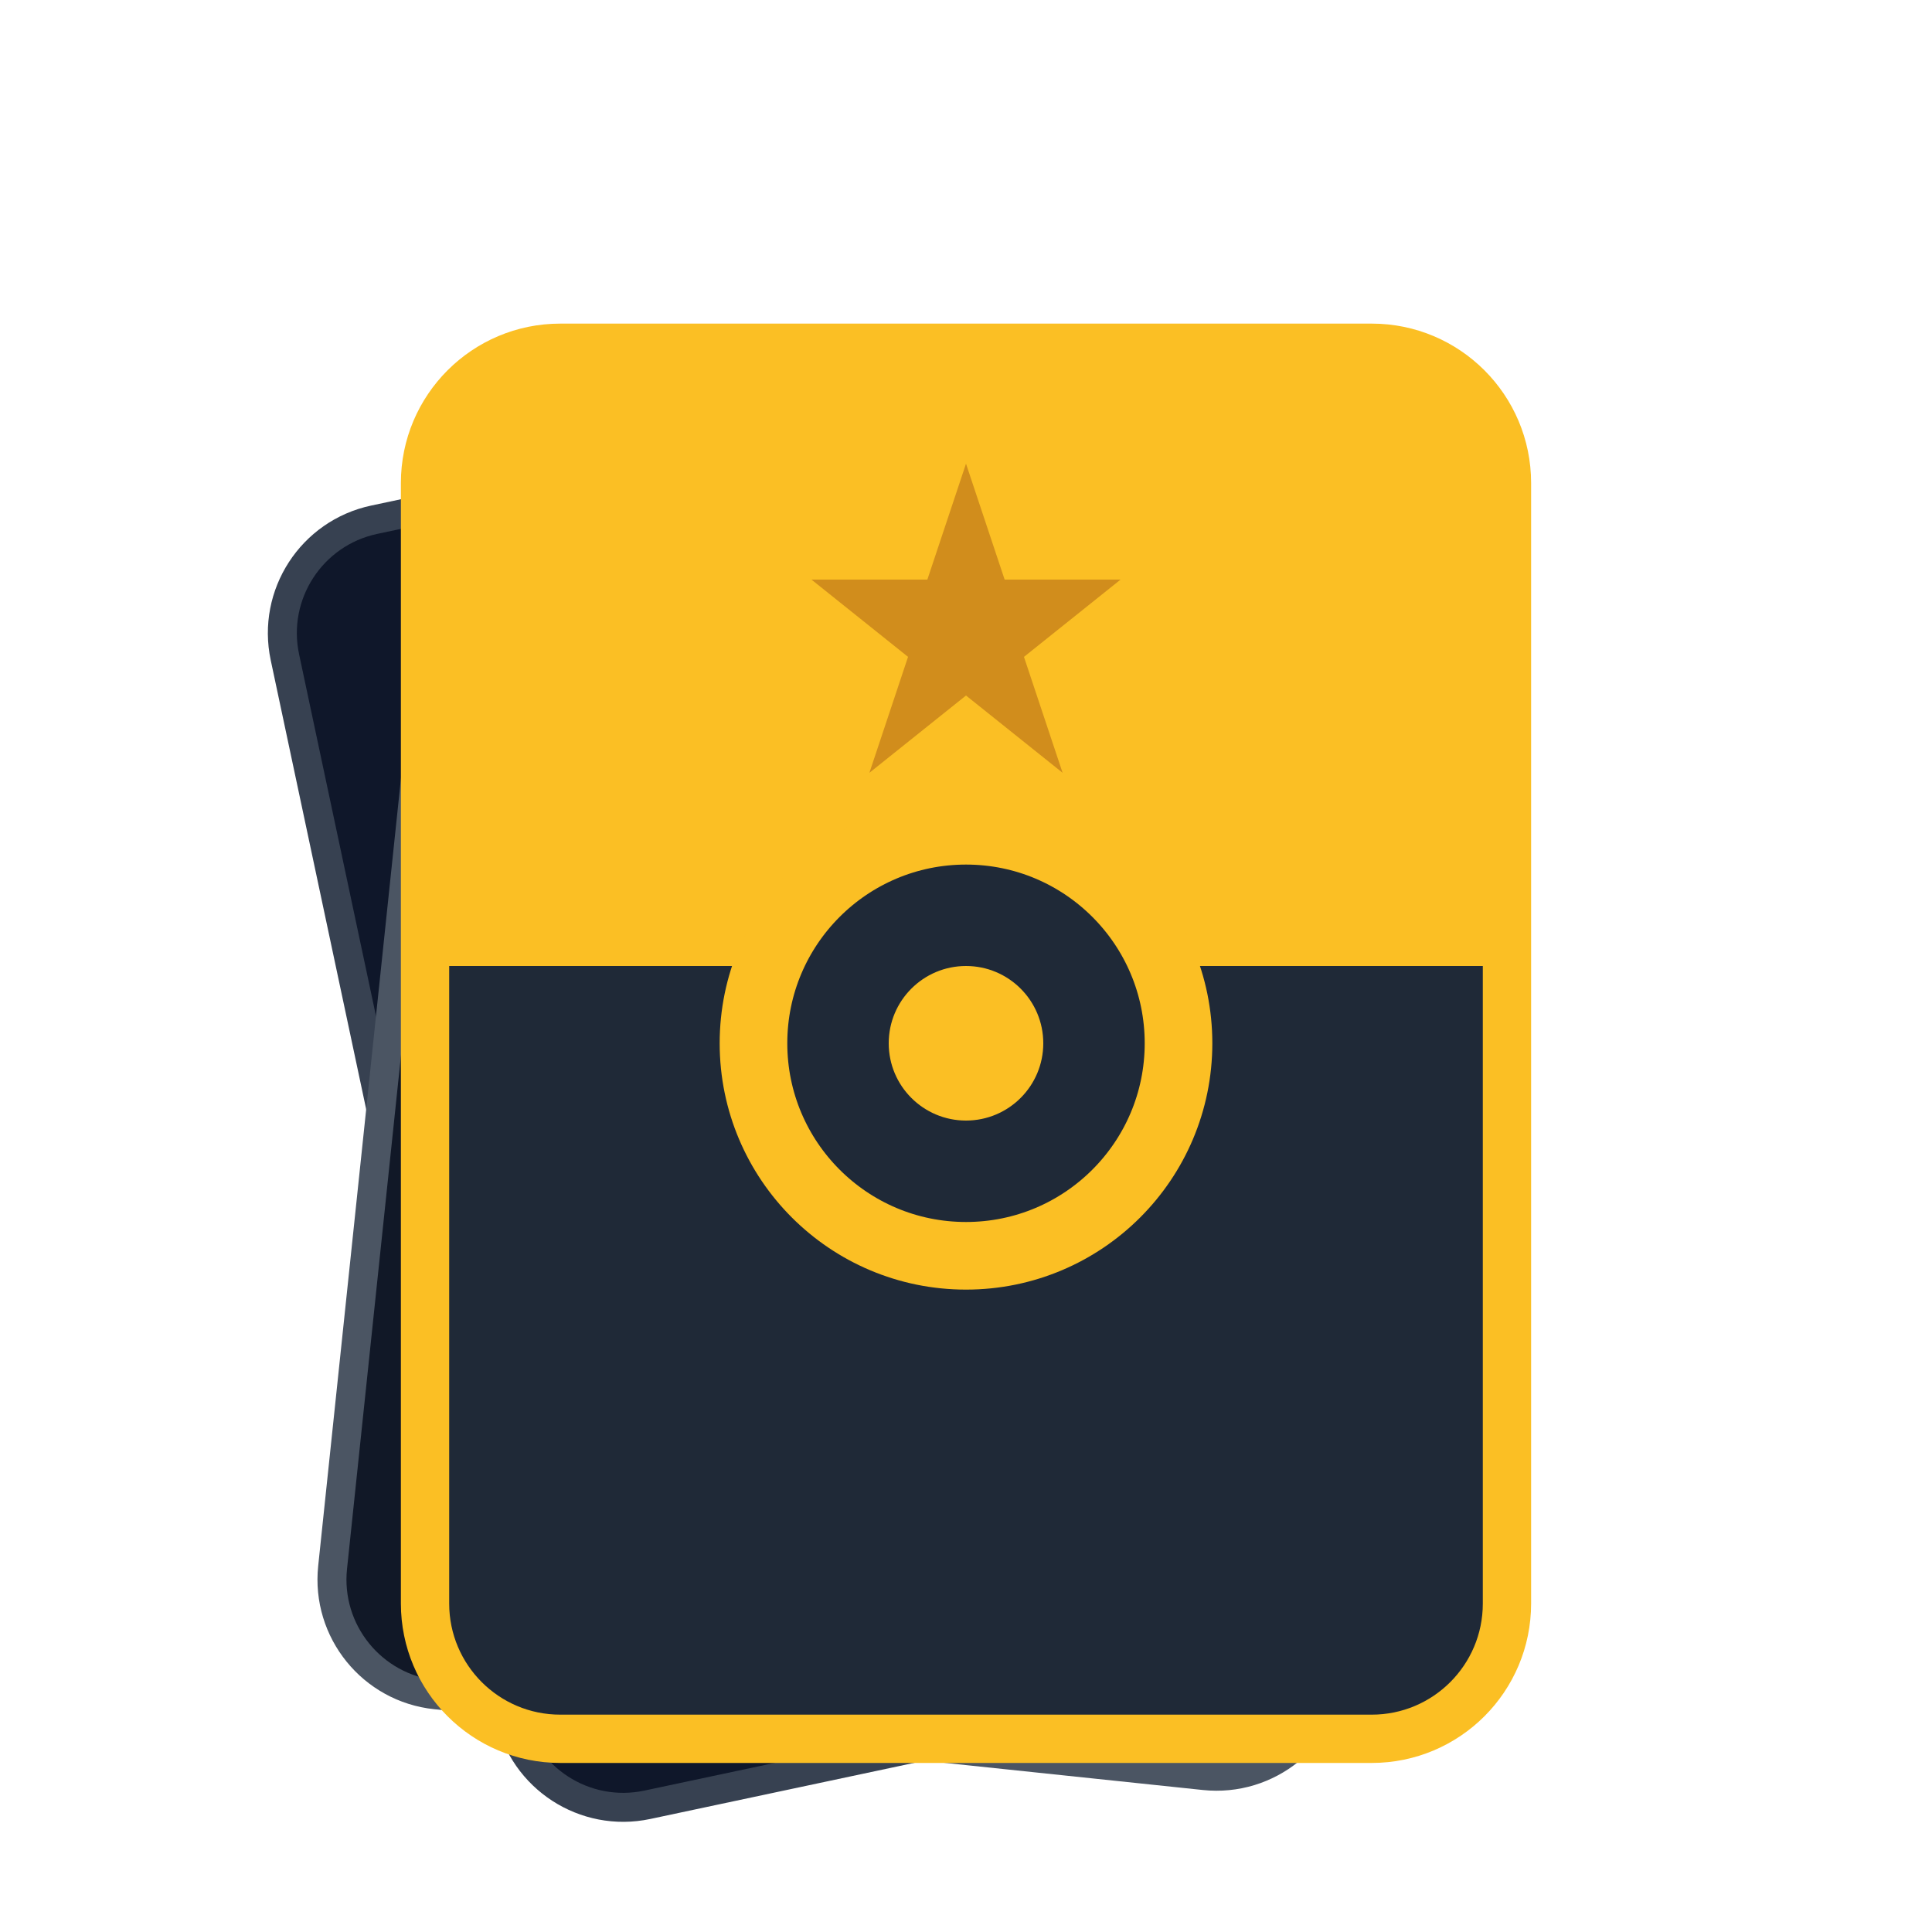
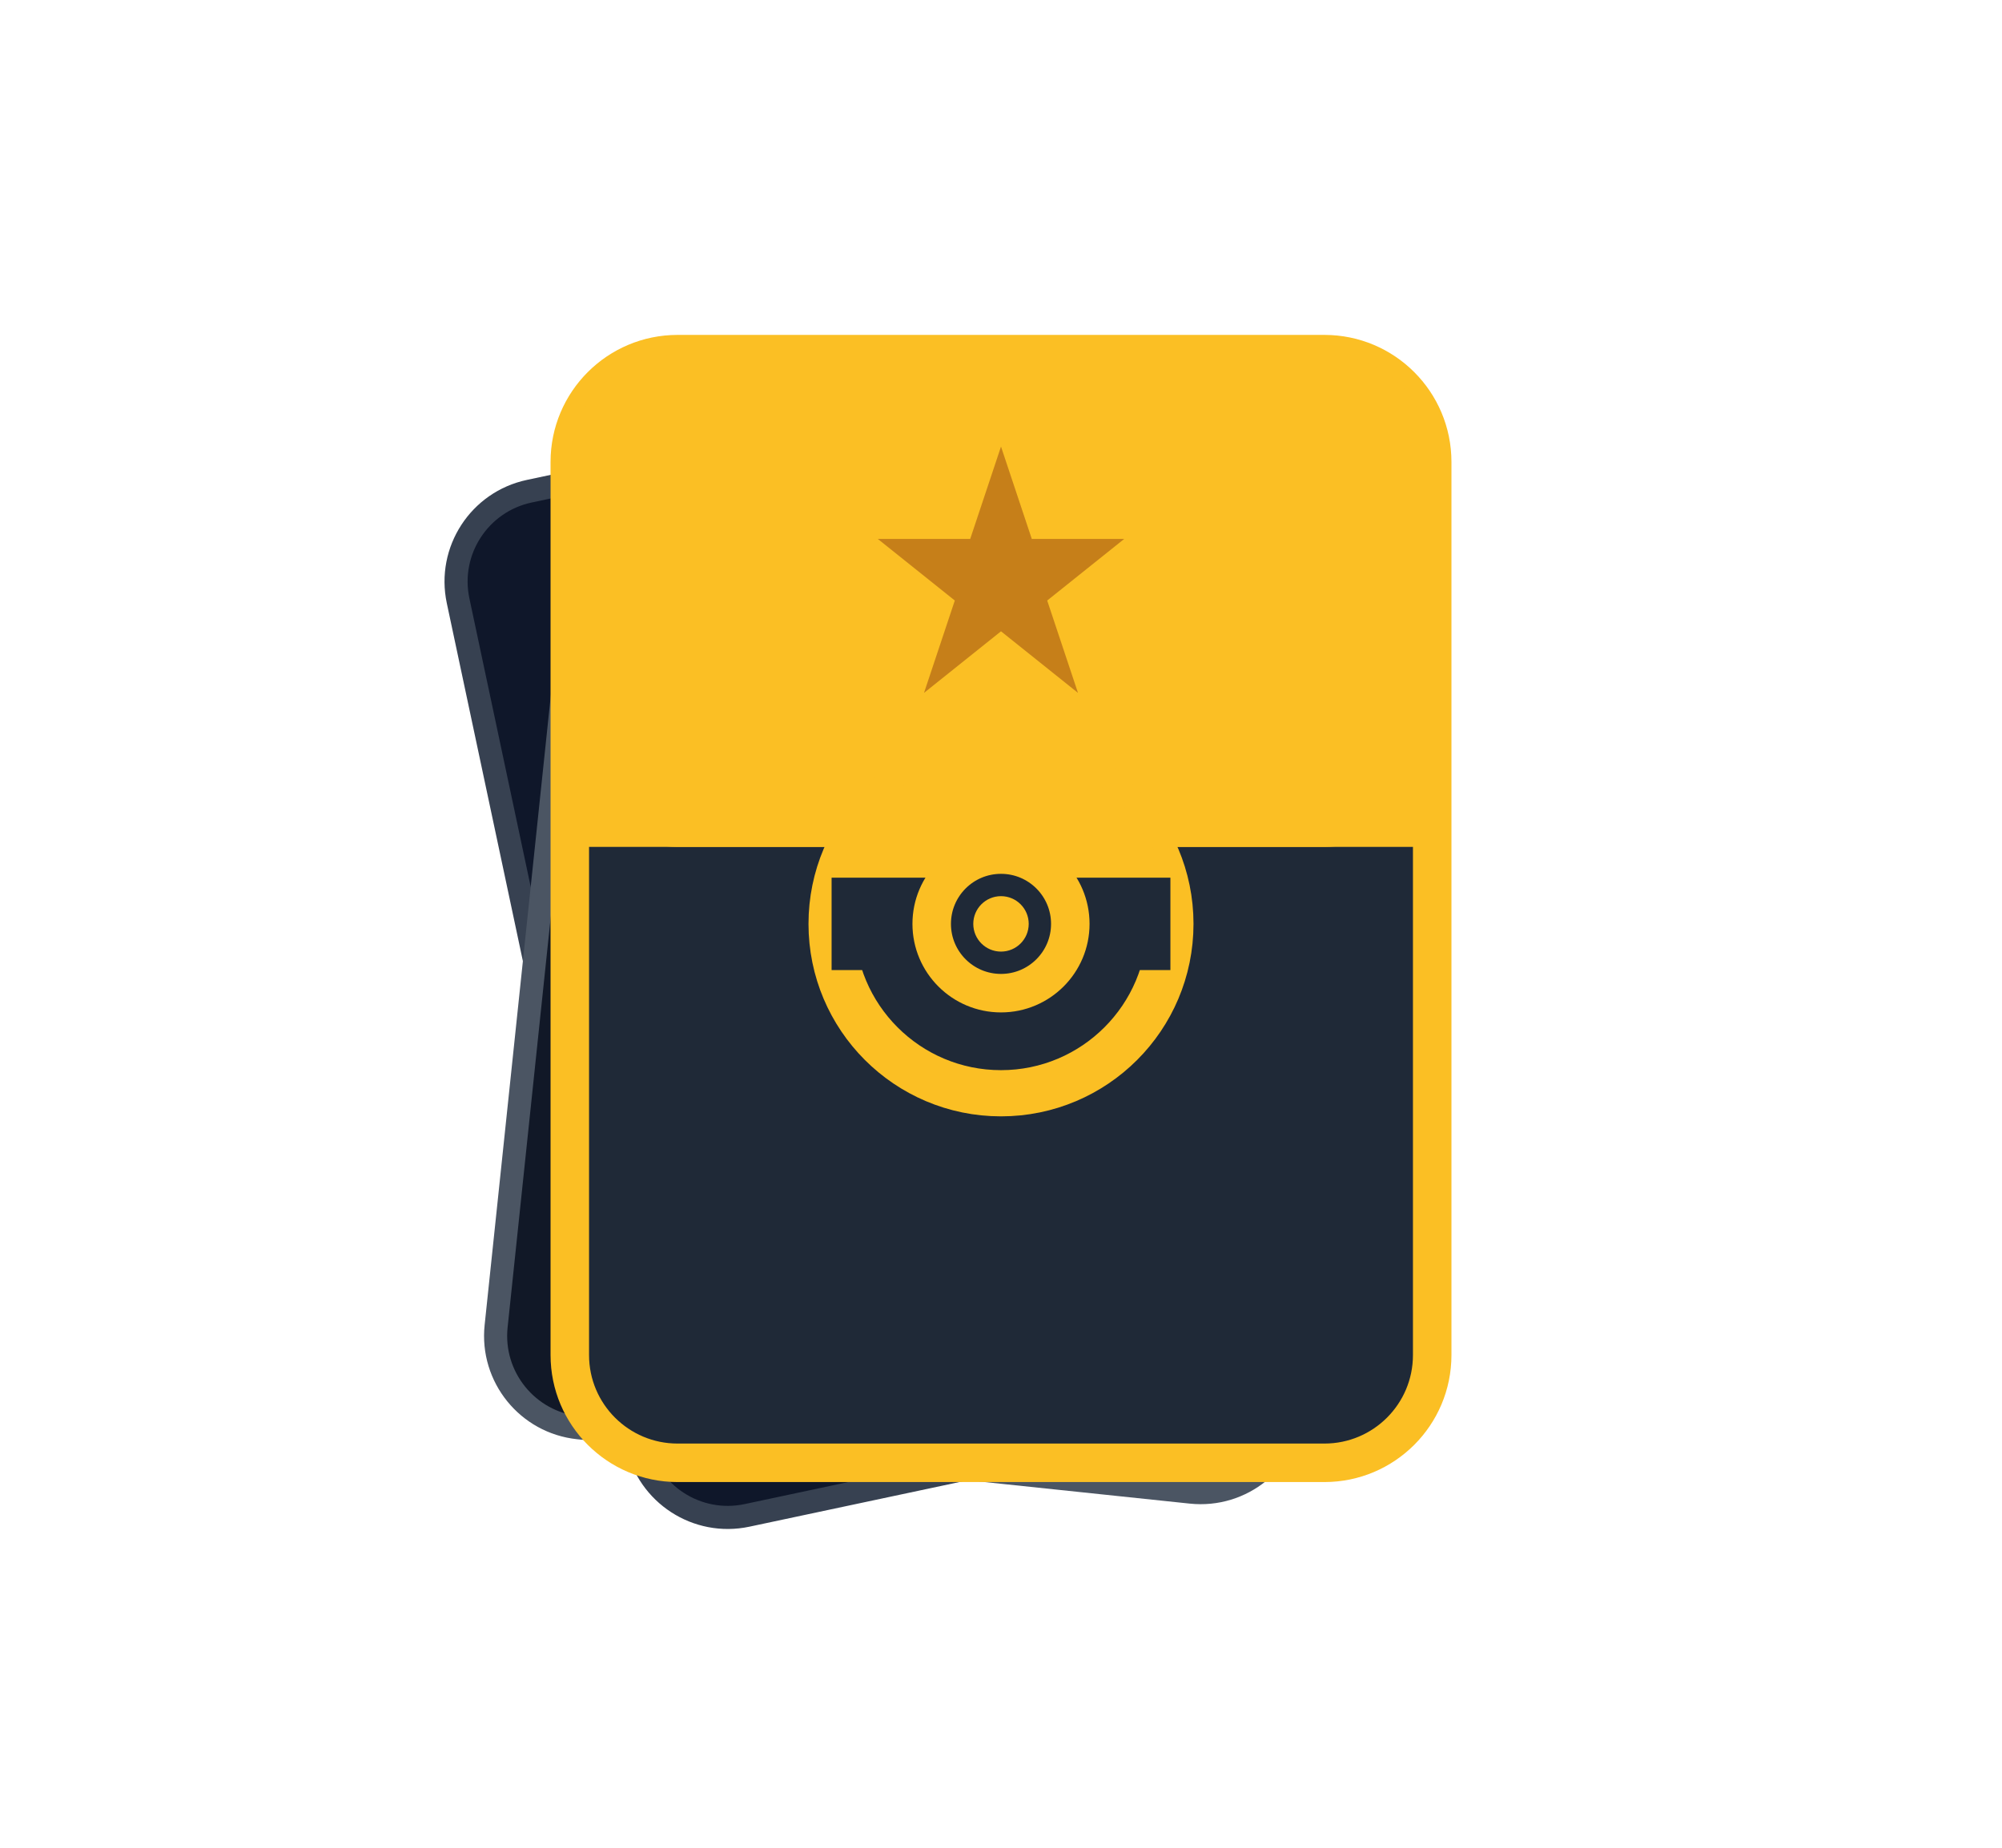
- <svg xmlns="http://www.w3.org/2000/svg" viewBox="0 0 100 100" fill="none">
+ <svg xmlns="http://www.w3.org/2000/svg" viewBox="-15 -5 130 120" fill="none" overflow="visible">
  <rect x="20" y="22" width="52" height="68" rx="6" fill="#0F172A" stroke="#374151" stroke-width="1.5" transform="rotate(-12 46 56)" />
  <rect x="20" y="22" width="52" height="68" rx="6" fill="#111827" stroke="#4B5563" stroke-width="1.5" transform="rotate(6 46 56)" />
  <rect x="22" y="18" width="56" height="72" rx="7" fill="#1F2937" stroke="#FBBF24" stroke-width="2.5" />
  <rect x="22" y="18" width="56" height="32" rx="7" fill="#FBBF24" />
  <rect x="22" y="36" width="56" height="14" fill="#FBBF24" />
-   <circle cx="50" cy="54" r="11" fill="#1F2937" stroke="#FBBF24" stroke-width="3.5" />
-   <circle cx="50" cy="54" r="4" fill="#FBBF24" />
-   <polygon points="50,24 52,30 58,30 53,34 55,40 50,36 45,40 47,34 42,30 48,30" fill="#92400E" opacity="0.4" />
+   <polygon points="50,24 52,30 58,30 53,34 55,40 50,36 45,40 47,34 42,30 48,30" fill="#92400E" opacity="0.5" />
+   <circle cx="50" cy="55" r="11" fill="#1F2937" stroke="#FBBF24" stroke-width="3" />
+   <path d="M39 55 A11 11 0 0 1 61 55 Z" fill="#FBBF24" />
+   <rect x="39" y="52" width="22" height="6" fill="#1F2937" />
+   <circle cx="50" cy="55" r="4.5" fill="#1F2937" stroke="#FBBF24" stroke-width="2.5" />
+   <circle cx="50" cy="55" r="1.8" fill="#FBBF24" />
</svg>
